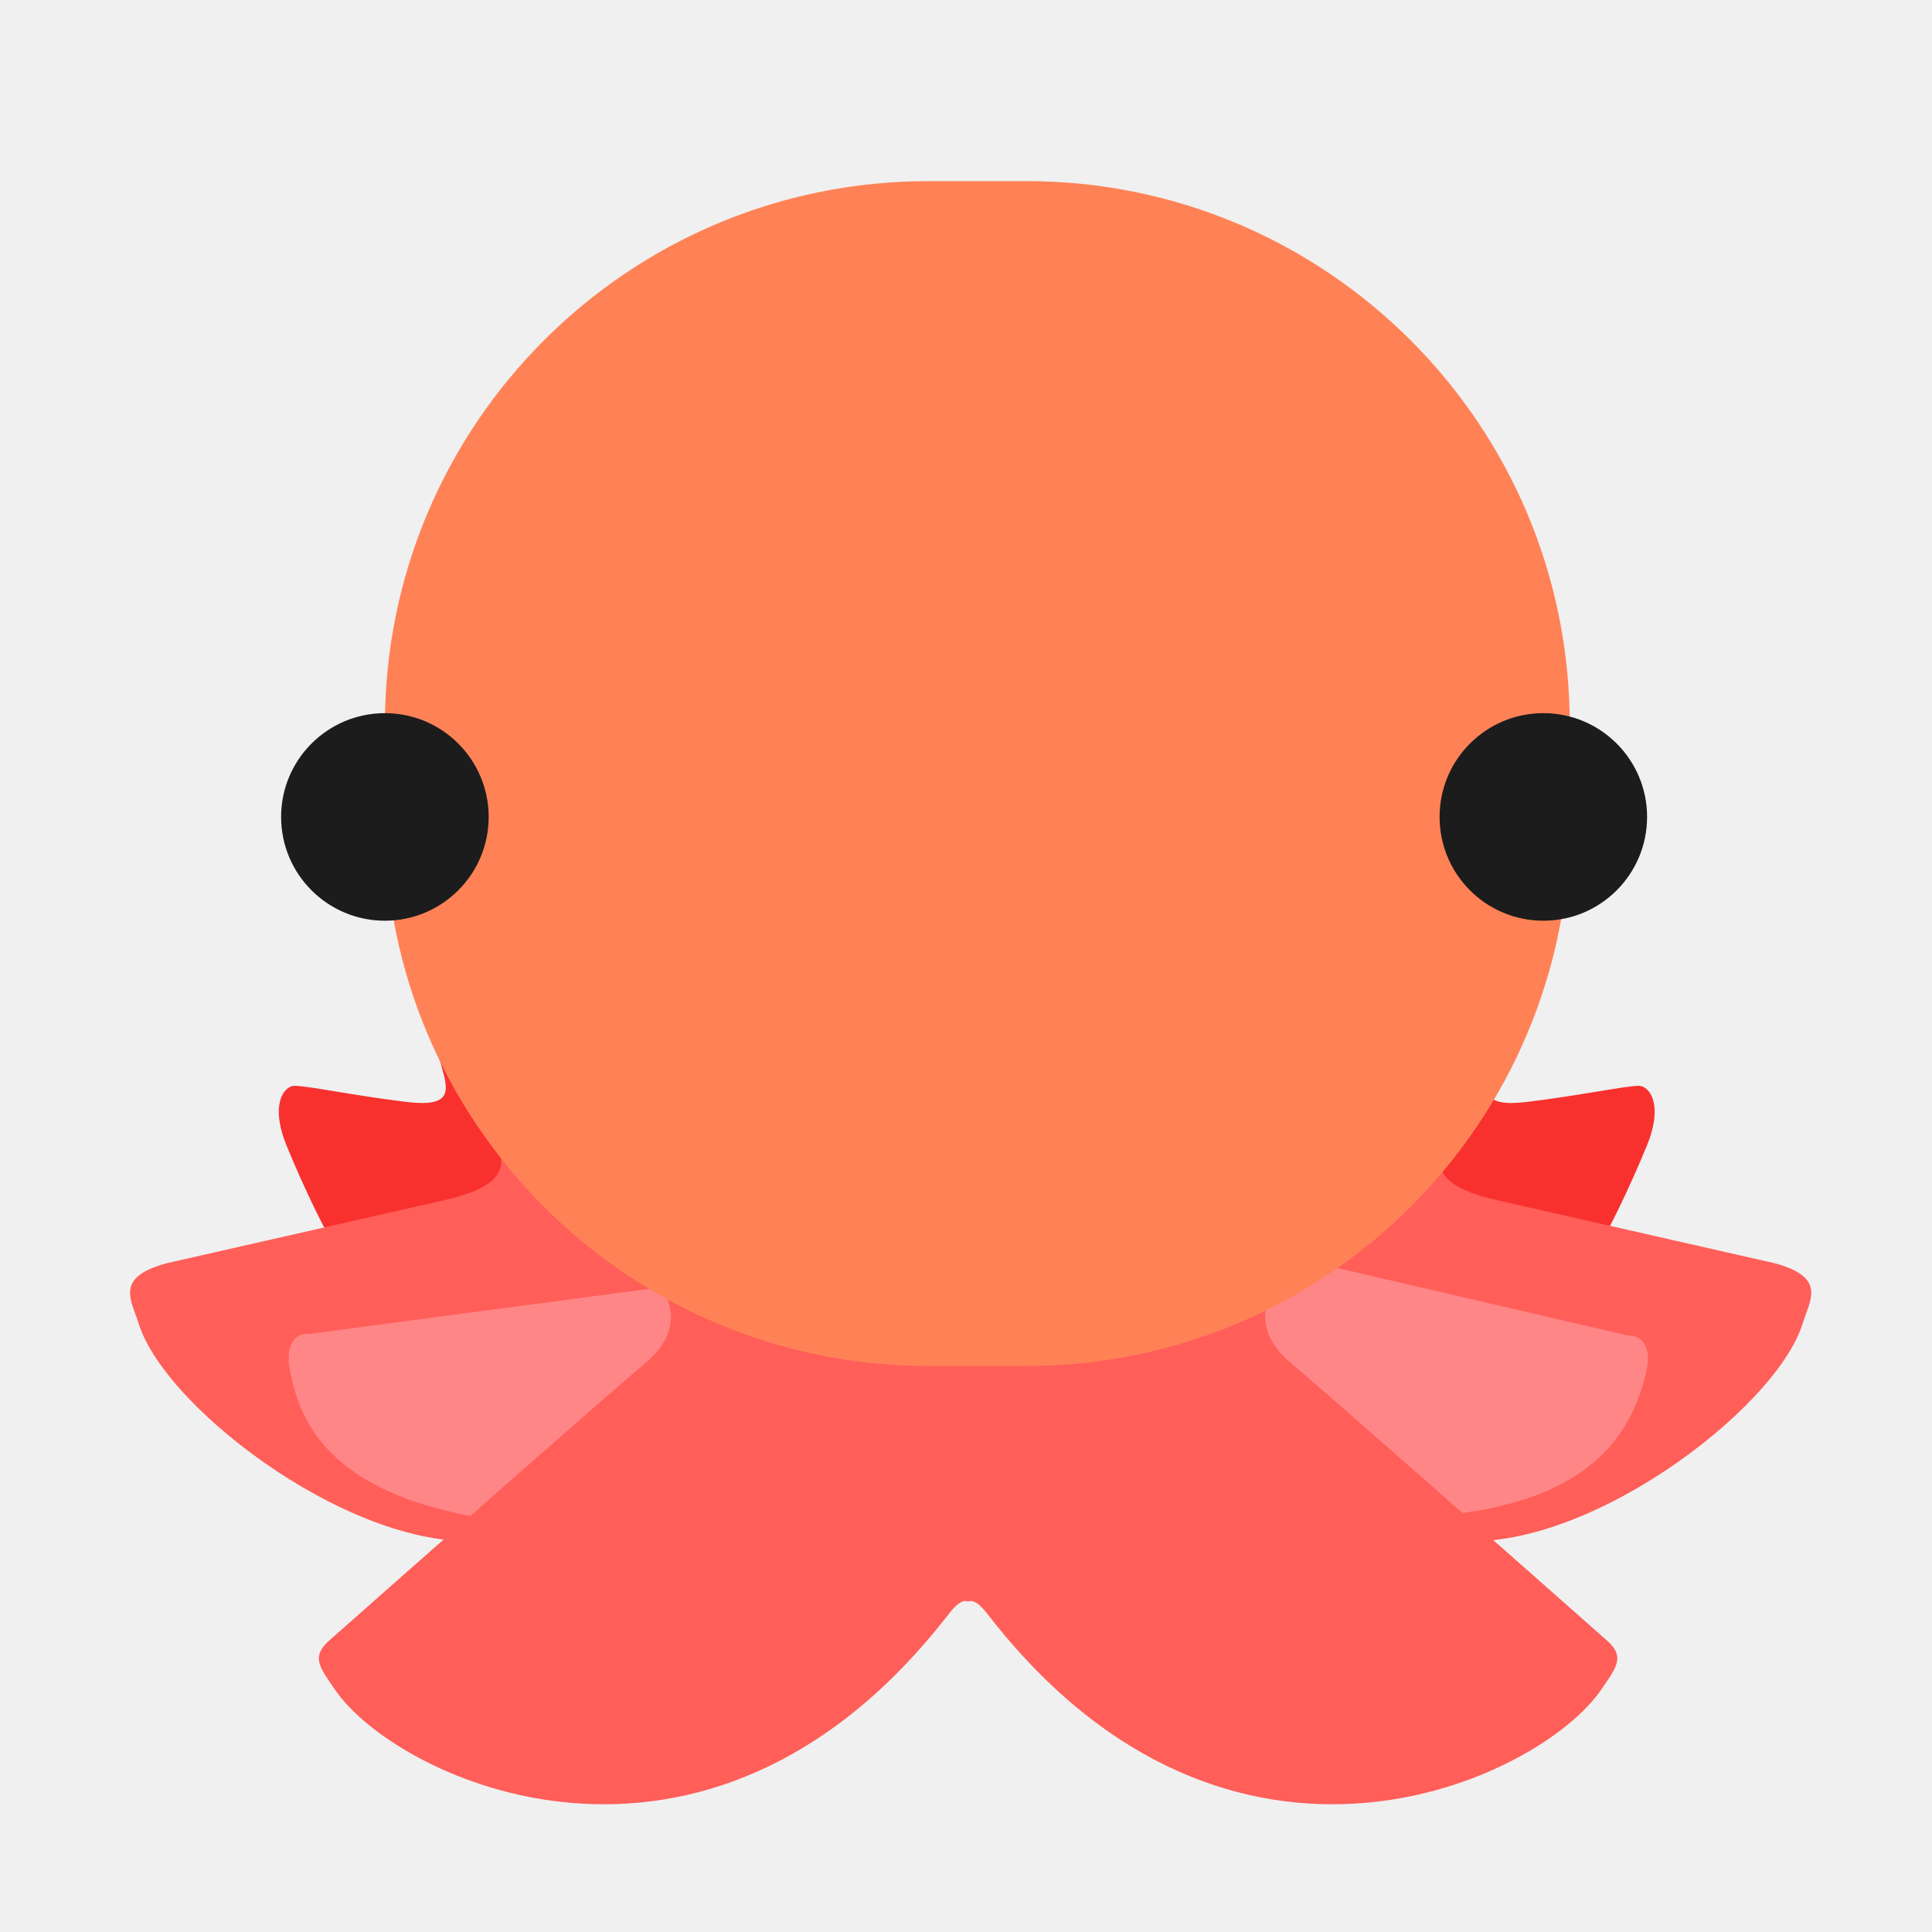
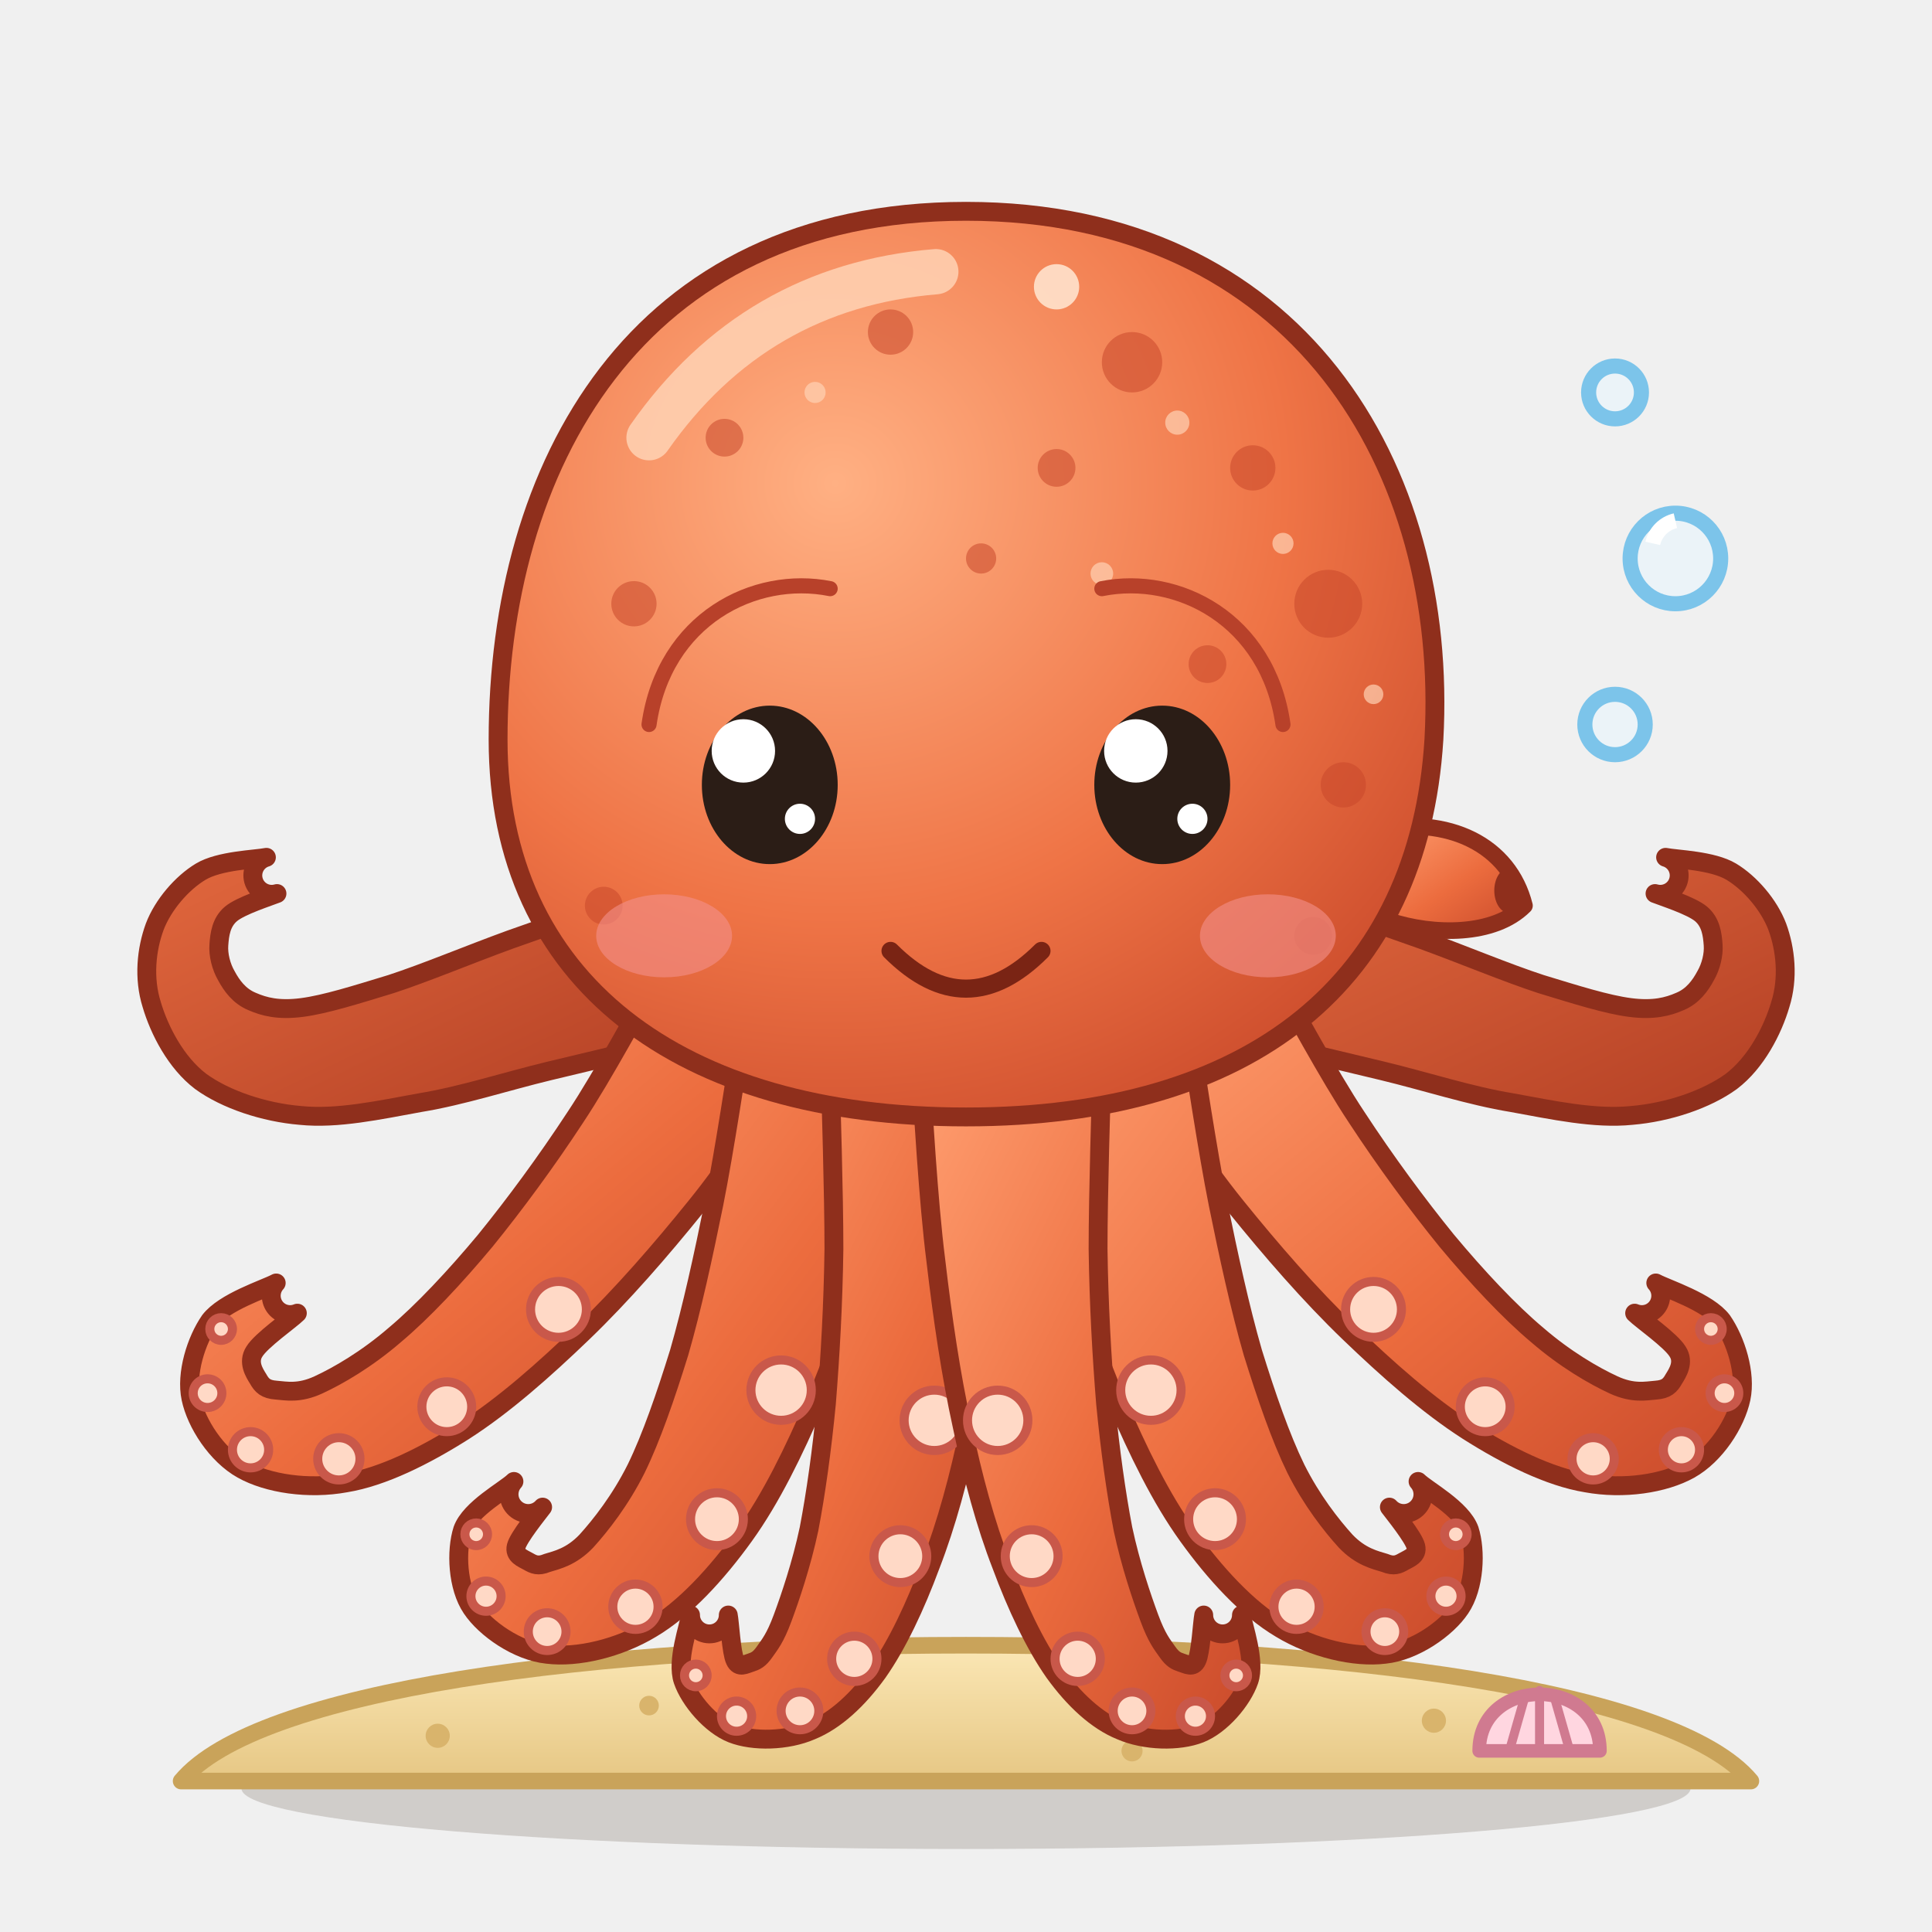
- <svg xmlns="http://www.w3.org/2000/svg" width="32" height="32" viewBox="0 0 32 32" fill="none">
-   <path d="M7.311 17.654C7.427 18.065 7.505 18.347 6.719 18.25C6.275 18.195 5.881 18.131 5.565 18.079C5.246 18.026 5.006 17.987 4.875 17.984C4.708 17.99 4.463 18.284 4.75 18.984C5.037 19.684 5.385 20.396 5.578 20.703L9.172 19.812L7.562 17.359L7.266 17.484C7.28 17.543 7.296 17.599 7.311 17.654Z" fill="#F8312F" />
-   <path d="M24.712 17.654C24.597 18.065 24.518 18.347 25.305 18.25C25.748 18.195 26.143 18.131 26.459 18.079C26.778 18.026 27.018 17.987 27.149 17.984C27.316 17.99 27.561 18.284 27.274 18.984C26.986 19.684 26.638 20.396 26.446 20.703L22.852 19.812L24.461 17.359L24.758 17.484C24.744 17.543 24.728 17.599 24.712 17.654Z" fill="#F8312F" />
-   <path d="M8.177 18.841C8.338 19.179 8.542 19.606 7.375 19.875L2.766 20.922C2.008 21.125 2.12 21.431 2.242 21.765C2.261 21.817 2.281 21.869 2.297 21.922C2.74 23.36 6 25.812 8.156 25.5L12.312 21.781L8.422 18.594L8.156 18.797C8.163 18.811 8.17 18.826 8.177 18.841Z" fill="#FF5E59" />
-   <path d="M23.977 18.841C23.816 19.179 23.612 19.606 24.779 19.875L29.389 20.922C30.146 21.125 30.034 21.431 29.912 21.765C29.893 21.817 29.874 21.869 29.857 21.922C29.414 23.36 26.154 25.812 23.998 25.5L19.842 21.781L23.732 18.594L23.998 18.797C23.991 18.811 23.984 18.826 23.977 18.841Z" fill="#FF5E59" />
-   <path d="M20.963 20.727L26.988 22.126C27.146 22.118 27.416 22.25 27.238 22.848C27.015 23.594 26.47 25.145 22.958 25.135C20.148 25.126 19.718 22.506 19.855 21.196L20.963 20.727Z" fill="#FF8687" />
-   <path d="M11.25 21.281L5.125 22.094C4.969 22.073 4.688 22.175 4.812 22.75C4.969 23.469 5.375 24.969 8.875 25.25C11.675 25.475 12.333 23.052 12.312 21.812L11.25 21.281Z" fill="#FF8687" />
-   <path d="M10.953 21.359C11.12 21.552 11.3 22.066 10.688 22.578C10.075 23.091 6.943 25.854 5.453 27.172C5.165 27.427 5.281 27.597 5.495 27.908C5.512 27.933 5.529 27.958 5.547 27.984C6.549 29.464 11.672 31.922 15.688 26.766C15.802 26.618 15.893 26.518 16 26.516V26.528C16.012 26.524 16.023 26.521 16.035 26.519C16.046 26.521 16.057 26.524 16.069 26.528V26.516C16.177 26.518 16.267 26.618 16.382 26.766C20.397 31.922 25.52 29.464 26.522 27.984C26.54 27.958 26.557 27.933 26.574 27.908C26.788 27.597 26.904 27.427 26.616 27.172C25.126 25.854 21.994 23.091 21.382 22.578C20.769 22.066 20.949 21.552 21.116 21.359L20.014 20.977L16.035 22.262L12.055 20.977L10.953 21.359Z" fill="#FF5E59" />
-   <path d="M6.375 12C6.375 7.029 10.404 3 15.375 3H17C21.971 3 26 7.029 26 12V13.625C26 18.596 21.971 22.625 17 22.625H15.375C10.404 22.625 6.375 18.596 6.375 13.625V12Z" fill="#FF8257" />
-   <path d="M6.375 15.25C7.324 15.25 8.094 14.48 8.094 13.531C8.094 12.582 7.324 11.812 6.375 11.812C5.426 11.812 4.656 12.582 4.656 13.531C4.656 14.48 5.426 15.25 6.375 15.25Z" fill="#1C1C1C" />
-   <path d="M25.562 15.25C26.512 15.25 27.281 14.48 27.281 13.531C27.281 12.582 26.512 11.812 25.562 11.812C24.613 11.812 23.844 12.582 23.844 13.531C23.844 14.48 24.613 15.25 25.562 15.25Z" fill="#1C1C1C" />
+ <svg xmlns="http://www.w3.org/2000/svg" viewBox="0 0 256 256">
+   <defs>
+     <radialGradient id="polvo-cabeca" cx="0.36" cy="0.3" r="0.8">
+       <stop offset="0" stop-color="#ffb083" />
+       <stop offset="0.6" stop-color="#ef7446" />
+       <stop offset="1" stop-color="#cc4c2c" />
+     </radialGradient>
+     <linearGradient id="polvo-braco" x1="0" y1="0" x2="1" y2="1">
+       <stop offset="0" stop-color="#ff9e70" />
+       <stop offset="0.55" stop-color="#ec6c3e" />
+       <stop offset="1" stop-color="#c94a2b" />
+     </linearGradient>
+     <linearGradient id="polvo-braco-tras" x1="0" y1="0" x2="1" y2="1">
+       <stop offset="0" stop-color="#e2683e" />
+       <stop offset="1" stop-color="#b23f24" />
+     </linearGradient>
+     <linearGradient id="polvo-areia" x1="0" y1="0" x2="0" y2="1">
+       <stop offset="0" stop-color="#fbe7b5" />
+       <stop offset="1" stop-color="#e6c784" />
+     </linearGradient>
+     <clipPath id="polvo-clip-cabeca">
+       <path d="M128 28 C172 28 192 62 190 98 C188 130 166 148 128 148 C90 148 66 130 66 98 C66 62 84 28 128 28 Z" />
+     </clipPath>
+   </defs>
+   <g id="sombra">
+     <ellipse cx="128" cy="237" rx="96" ry="8" fill="#3b2a1a" opacity="0.18" />
+   </g>
+   <g id="areia" stroke-linejoin="round" stroke-linecap="round">
+     <path d="M24 236 C34 224 78 218 128 218 C178 218 222 224 232 236 Z" fill="url(#polvo-areia)" stroke="#c9a35a" stroke-width="2.2" />
+     <g fill="#d9b46c">
+       <circle cx="58" cy="230" r="1.6" />
+       <circle cx="190" cy="228" r="1.6" />
+       <circle cx="150" cy="232" r="1.4" />
+       <circle cx="86" cy="226" r="1.3" />
+     </g>
+     <path d="M196 232 C196 222 212 222 212 232 Z" fill="#ffd6e0" stroke="#d07a90" stroke-width="1.8" />
+     <path d="M200 232 l2 -7 M204 232 v-8 M208 232 l-2 -7" stroke="#d07a90" stroke-width="1.2" />
+   </g>
+   <g id="bracos" stroke="#8f2f1c" stroke-width="2.5" stroke-linejoin="round" stroke-linecap="round">
+     <path d="M85.2 118.4 C82.3 119.4 73.2 122.5 67.6 124.5 C62.1 126.5 56.4 128.9 51.8 130.4 C47.2 131.8 43.1 133.1 40 133.5 C36.9 133.9 35 133.4 33.4 132.7 C31.7 132 30.7 130.6 30 129.3 C29.3 128.1 28.9 126.5 29 125.2 C29.1 123.8 29.3 122.2 30.6 121.1 C31.9 120 35.7 118.8 36.7 118.4 A2.5 2.5 0 0 1 35.3 113.6 C33.8 113.9 29.1 114 26.6 115.5 C24.1 117 21.6 119.9 20.5 122.8 C19.4 125.8 19 129.6 20.1 133.1 C21.1 136.5 23.3 140.8 26.6 143.3 C29.9 145.7 35 147.4 39.8 147.8 C44.7 148.3 50.2 147.1 55.7 146.1 C61.2 145.2 67 143.3 72.8 141.9 C78.7 140.5 87.8 138.3 90.8 137.6 Z" fill="url(#polvo-braco-tras)" />
+     <path d="M165.2 137.6 C168.2 138.3 177.3 140.5 183.2 141.9 C189 143.3 194.8 145.2 200.3 146.1 C205.8 147.1 211.3 148.3 216.2 147.8 C221 147.4 226.1 145.7 229.4 143.3 C232.7 140.8 234.9 136.5 235.9 133.1 C237 129.6 236.6 125.8 235.5 122.8 C234.4 119.9 231.9 117 229.4 115.5 C226.9 114 222.2 113.9 220.7 113.6 A2.5 2.5 0 0 1 219.3 118.4 C220.3 118.8 224.1 120 225.4 121.1 C226.7 122.2 226.9 123.8 227 125.2 C227.1 126.5 226.7 128.1 226 129.3 C225.3 130.6 224.3 132 222.6 132.7 C221 133.4 219.1 133.9 216 133.5 C212.9 133.1 208.8 131.8 204.2 130.4 C199.6 128.9 193.9 126.5 188.4 124.5 C182.8 122.5 173.7 119.4 170.8 118.4 Z" fill="url(#polvo-braco-tras)" />
+     <path d="M86.8 130 C85 133 80 142.4 76.2 148.1 C72.4 153.9 68.2 159.6 64.3 164.4 C60.3 169.2 56 173.8 52.3 176.9 C48.6 180.1 44.8 182.3 42.2 183.5 C39.6 184.7 37.9 184.3 36.6 184.2 C35.2 184.1 34.7 183.6 34.2 182.7 C33.7 181.9 32.8 180.5 33.7 179.1 C34.6 177.6 38.5 174.9 39.4 174 A2.5 2.5 0 0 1 36.6 170 C35.1 170.8 29.7 172.5 27.8 175 C26 177.6 24.6 182 25.3 185.3 C26 188.6 28.7 192.8 32.1 194.7 C35.5 196.6 40.9 197.4 45.8 196.5 C50.7 195.7 56.3 192.9 61.5 189.6 C66.8 186.2 72.1 181.5 77.2 176.6 C82.4 171.6 87.6 165.6 92.2 159.9 C96.9 154.1 103 145 105.2 142 Z" fill="url(#polvo-braco)" />
+     <g fill="#ffd9c6" stroke="#c9584a" stroke-width="1.2">
+       <circle cx="74" cy="173.5" r="3.7" />
+       <circle cx="59.2" cy="186.4" r="3.3" />
+       <circle cx="44.9" cy="193.3" r="2.8" />
+       <circle cx="33.2" cy="192.1" r="2.4" />
+       <circle cx="27.5" cy="184.6" r="1.9" />
+       <circle cx="29.3" cy="176.1" r="1.5" />
+     </g>
+     <path d="M150.8 142 C153 145 159.1 154.1 163.8 159.9 C168.4 165.6 173.6 171.6 178.8 176.6 C183.9 181.5 189.2 186.2 194.5 189.6 C199.7 192.9 205.3 195.7 210.2 196.5 C215.1 197.4 220.5 196.6 223.9 194.7 C227.3 192.8 230 188.6 230.7 185.3 C231.4 182 230 177.6 228.2 175 C226.3 172.5 220.9 170.8 219.4 170 A2.5 2.5 0 0 1 216.6 174 C217.5 174.9 221.4 177.6 222.3 179.1 C223.2 180.5 222.3 181.9 221.8 182.7 C221.3 183.6 220.8 184.1 219.4 184.2 C218.1 184.3 216.4 184.7 213.8 183.5 C211.2 182.3 207.4 180.1 203.7 176.9 C200 173.8 195.7 169.2 191.7 164.4 C187.8 159.6 183.6 153.9 179.8 148.1 C176 142.4 171 133 169.2 130 Z" fill="url(#polvo-braco)" />
+     <g fill="#ffd9c6" stroke="#c9584a" stroke-width="1.2">
+       <circle cx="182" cy="173.5" r="3.7" />
+       <circle cx="196.8" cy="186.4" r="3.3" />
+       <circle cx="211.1" cy="193.3" r="2.8" />
+       <circle cx="222.8" cy="192.1" r="2.4" />
+       <circle cx="228.5" cy="184.6" r="1.9" />
+       <circle cx="226.7" cy="176.1" r="1.5" />
+     </g>
+     <path d="M98.3 137.4 C97.7 141.1 96 152.5 94.6 159.5 C93.2 166.4 91.7 173.3 90 179.2 C88.2 185 86.3 190.5 84.3 194.6 C82.2 198.8 79.6 202.1 77.7 204.2 C75.7 206.3 73.8 206.7 72.5 207.1 C71.3 207.6 70.7 207.3 70 206.9 C69.3 206.5 68.1 206.1 68.4 204.9 C68.7 203.7 71.3 200.5 71.9 199.7 A2.5 2.5 0 0 1 68.1 196.3 C67 197.4 62.3 199.9 61.3 202.7 C60.4 205.5 60.6 210.3 62.5 213.1 C64.3 215.8 68.6 218.8 72.5 219.2 C76.5 219.7 82 218.4 86.3 215.8 C90.7 213.2 95 208.5 98.6 203.5 C102.2 198.5 105.2 192.3 108 185.8 C110.8 179.4 113.2 172.1 115.5 164.9 C117.8 157.7 120.7 146.3 121.7 142.6 Z" fill="url(#polvo-braco)" />
+     <g fill="#ffd9c6" stroke="#c9584a" stroke-width="1.2">
+       <circle cx="103.5" cy="184.2" r="4" />
+       <circle cx="95" cy="201.3" r="3.5" />
+       <circle cx="84.2" cy="212.9" r="3" />
+       <circle cx="72.5" cy="216.2" r="2.5" />
+       <circle cx="64.4" cy="211.5" r="2" />
+       <circle cx="63.1" cy="203.3" r="1.5" />
+     </g>
+     <path d="M134.3 142.6 C135.3 146.3 138.2 157.7 140.5 164.9 C142.8 172.1 145.2 179.4 148 185.8 C150.8 192.3 153.8 198.5 157.4 203.5 C161 208.5 165.3 213.2 169.7 215.8 C174 218.4 179.5 219.7 183.5 219.2 C187.4 218.8 191.7 215.8 193.5 213.1 C195.4 210.3 195.6 205.5 194.7 202.7 C193.7 199.9 189 197.4 187.9 196.3 A2.5 2.5 0 0 1 184.1 199.7 C184.7 200.5 187.3 203.7 187.6 204.9 C187.9 206.1 186.7 206.5 186 206.9 C185.3 207.3 184.7 207.6 183.5 207.1 C182.2 206.7 180.3 206.3 178.3 204.2 C176.4 202.1 173.8 198.8 171.7 194.6 C169.7 190.5 167.8 185 166 179.2 C164.3 173.3 162.8 166.4 161.4 159.5 C160 152.5 158.3 141.1 157.7 137.4 Z" fill="url(#polvo-braco)" />
+     <g fill="#ffd9c6" stroke="#c9584a" stroke-width="1.2">
+       <circle cx="152.5" cy="184.2" r="4" />
+       <circle cx="161" cy="201.3" r="3.5" />
+       <circle cx="171.8" cy="212.9" r="3" />
+       <circle cx="183.5" cy="216.2" r="2.5" />
+       <circle cx="191.6" cy="211.5" r="2" />
+       <circle cx="192.9" cy="203.3" r="1.5" />
+     </g>
+     <path d="M110 141.6 C110.1 145.6 110.5 158.1 110.5 165.5 C110.4 172.9 110 179.8 109.5 186 C108.9 192.2 108.1 197.9 107.2 202.6 C106.2 207.3 104.7 211.7 103.7 214.4 C102.7 217.1 102 217.9 101.3 218.9 C100.6 219.9 100.1 220.1 99.5 220.3 C98.8 220.5 97.9 221.1 97.4 220 C96.9 219 96.7 215 96.5 214 A2.5 2.5 0 0 1 91.5 214 C91.3 215.4 89.6 220.1 90.5 222.7 C91.4 225.3 94.2 228.6 97 229.7 C99.8 230.8 104.3 230.7 107.5 229.3 C110.7 228 113.7 225.2 116.3 221.6 C118.9 217.9 121.3 212.8 123.3 207.4 C125.4 202 127.1 195.7 128.5 189 C130 182.2 131.1 174.7 132 167 C133 159.2 133.7 146.5 134 142.4 Z" fill="url(#polvo-braco)" />
+     <g fill="#ffd9c6" stroke="#c9584a" stroke-width="1.2">
+       <circle cx="123.8" cy="188.2" r="4" />
+       <circle cx="119.3" cy="206.2" r="3.5" />
+       <circle cx="113.2" cy="219.8" r="3" />
+       <circle cx="106" cy="226.7" r="2.5" />
+       <circle cx="97.6" cy="227.4" r="2" />
+       <circle cx="92.2" cy="222" r="1.5" />
+     </g>
+     <path d="M122 142.4 C122.3 146.5 123 159.2 124 167 C124.9 174.7 126 182.2 127.5 189 C128.9 195.7 130.6 202 132.7 207.4 C134.7 212.8 137.1 217.9 139.7 221.6 C142.3 225.2 145.3 228 148.5 229.3 C151.7 230.7 156.2 230.8 159 229.7 C161.8 228.6 164.6 225.3 165.5 222.7 C166.4 220.1 164.7 215.4 164.5 214 A2.5 2.5 0 0 1 159.5 214 C159.3 215 159.1 219 158.6 220 C158.1 221.1 157.2 220.5 156.5 220.3 C155.9 220.1 155.4 219.9 154.7 218.9 C154 217.9 153.3 217.1 152.3 214.4 C151.3 211.7 149.8 207.3 148.8 202.6 C147.9 197.9 147.1 192.2 146.5 186 C146 179.8 145.6 172.9 145.5 165.5 C145.5 158.1 145.9 145.6 146 141.6 Z" fill="url(#polvo-braco)" />
+     <g fill="#ffd9c6" stroke="#c9584a" stroke-width="1.2">
+       <circle cx="132.2" cy="188.2" r="4" />
+       <circle cx="136.7" cy="206.2" r="3.5" />
+       <circle cx="142.8" cy="219.8" r="3" />
+       <circle cx="150" cy="226.7" r="2.5" />
+       <circle cx="158.4" cy="227.4" r="2" />
+       <circle cx="163.8" cy="222" r="1.5" />
+     </g>
+   </g>
+   <g id="cabeca" stroke-linejoin="round" stroke-linecap="round">
+     <path d="M182 110 C192 108 200 112 202 120 C198 124 190 124 184 122 Z" fill="url(#polvo-braco)" stroke="#8f2f1c" stroke-width="2.2" />
+     <ellipse cx="200" cy="118" rx="2" ry="3" fill="#8f2f1c" />
+     <path d="M128 28 C172 28 192 62 190 98 C188 130 166 148 128 148 C90 148 66 130 66 98 C66 62 84 28 128 28 Z" fill="url(#polvo-cabeca)" />
+     <g clip-path="url(#polvo-clip-cabeca)">
+       <g fill="#c9472a" opacity="0.55">
+         <circle cx="150" cy="48" r="4" />
+         <circle cx="166" cy="62" r="3" />
+         <circle cx="176" cy="80" r="4.5" />
+         <circle cx="140" cy="62" r="2.5" />
+         <circle cx="118" cy="44" r="3" />
+         <circle cx="160" cy="88" r="2.5" />
+         <circle cx="96" cy="58" r="2.5" />
+         <circle cx="178" cy="104" r="3" />
+         <circle cx="84" cy="80" r="3" />
+         <circle cx="130" cy="74" r="2" />
+         <circle cx="174" cy="124" r="2.5" />
+         <circle cx="80" cy="120" r="2.5" />
+       </g>
+       <g fill="#ffd2b4" opacity="0.7">
+         <circle cx="156" cy="56" r="1.6" />
+         <circle cx="170" cy="72" r="1.4" />
+         <circle cx="146" cy="76" r="1.5" />
+         <circle cx="108" cy="52" r="1.4" />
+         <circle cx="182" cy="92" r="1.3" />
+       </g>
+       <path d="M86 58 Q100 38 124 36" fill="none" stroke="#ffd2b4" stroke-width="6" opacity="0.85" />
+       <circle cx="140" cy="38" r="3" fill="#ffe2cc" opacity="0.9" />
+     </g>
+     <path d="M128 28 C172 28 192 62 190 98 C188 130 166 148 128 148 C90 148 66 130 66 98 C66 62 84 28 128 28 Z" fill="none" stroke="#8f2f1c" stroke-width="2.5" />
+     <path d="M86 96 C88 82 100 76 110 78 M146 78 C156 76 168 82 170 96" fill="none" stroke="#b8412a" stroke-width="2" />
+     <ellipse cx="88" cy="124" rx="9" ry="5.5" fill="#f4908a" opacity="0.6" />
+     <ellipse cx="168" cy="124" rx="9" ry="5.5" fill="#f4908a" opacity="0.6" />
+     <path d="M118 126 Q128 136 138 126" fill="none" stroke="#7a2414" stroke-width="2.4" />
+   </g>
+   <g id="olhos">
+     <ellipse cx="102" cy="104" rx="9" ry="10.5" fill="#2b1d16" />
+     <ellipse cx="154" cy="104" rx="9" ry="10.5" fill="#2b1d16" />
+     <circle cx="98.5" cy="99.5" r="4.2" fill="#fff" />
+     <circle cx="106" cy="108.5" r="2" fill="#fff" />
+     <circle cx="150.5" cy="99.5" r="4.2" fill="#fff" />
+     <circle cx="158" cy="108.5" r="2" fill="#fff" />
+   </g>
+   <g id="bolhas" fill="#e6f6ff" fill-opacity="0.5" stroke="#7cc4ea" stroke-width="2">
+     <circle cx="214" cy="96" r="4" />
+     <circle cx="222" cy="74" r="6" />
+     <circle cx="214" cy="52" r="3.5" />
+     <path d="M219 72 a4 4 0 0 1 3 -3" stroke="#ffffff" fill="none" />
+   </g>
</svg>
